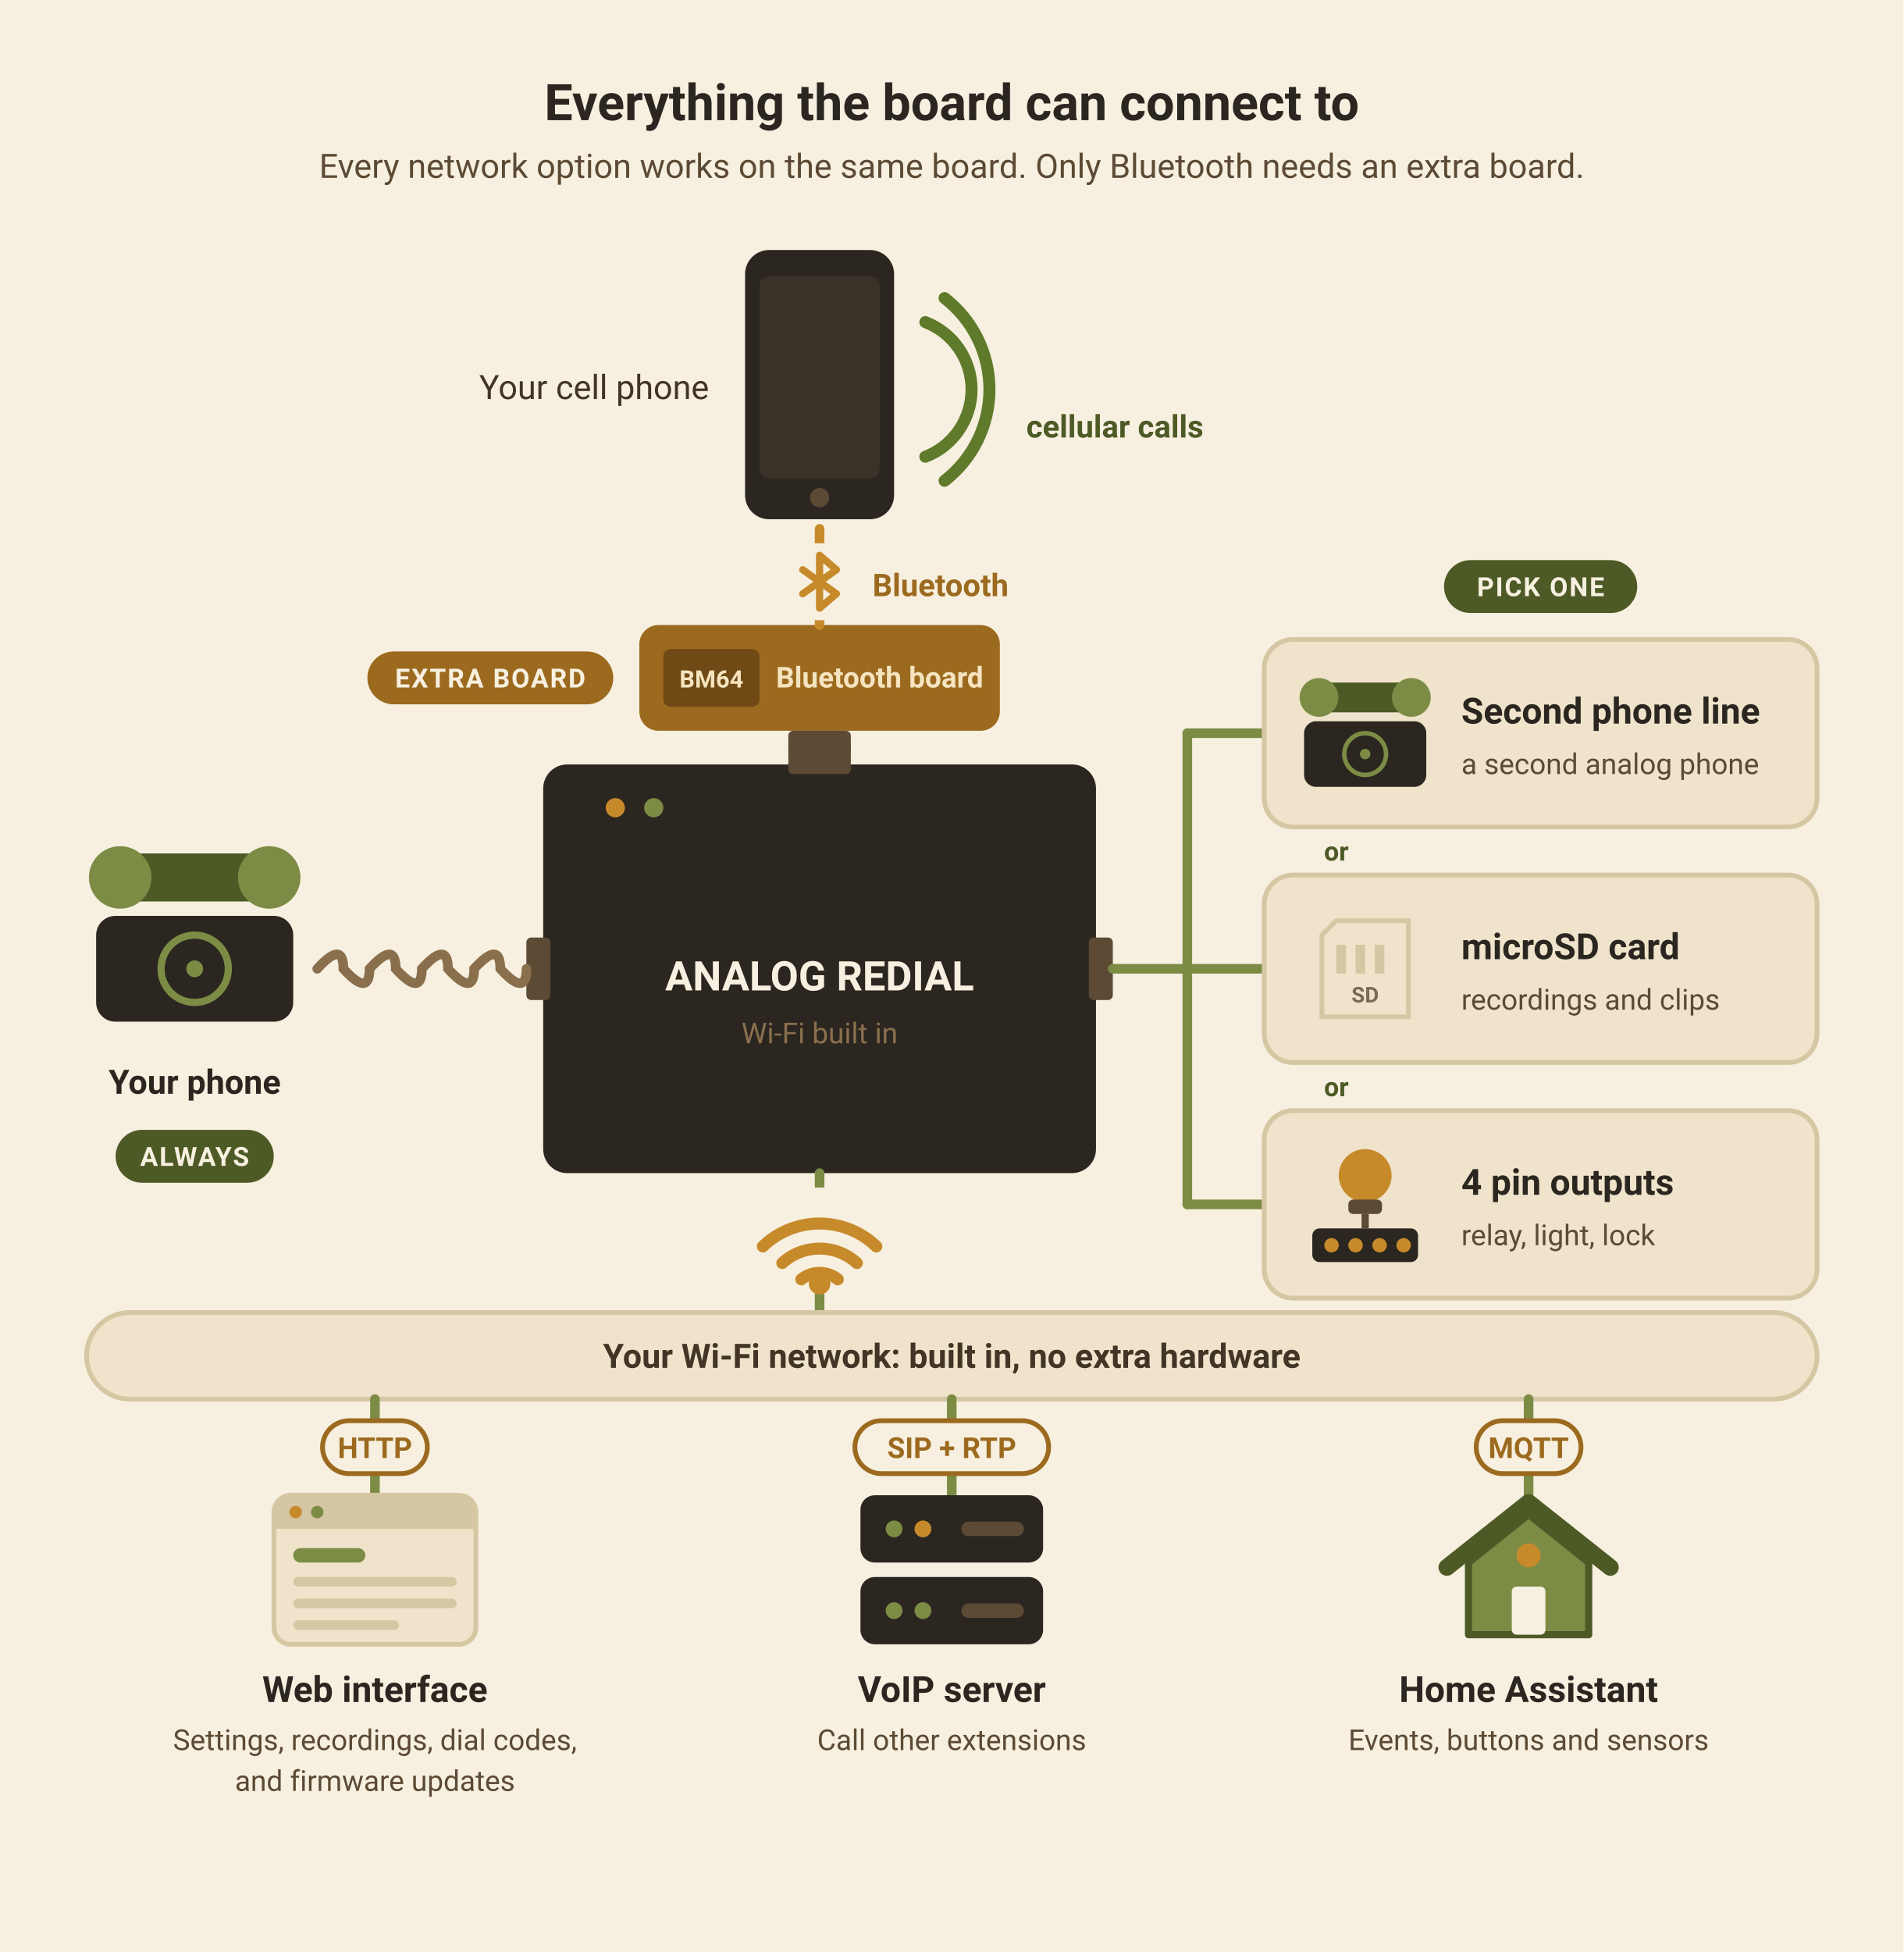
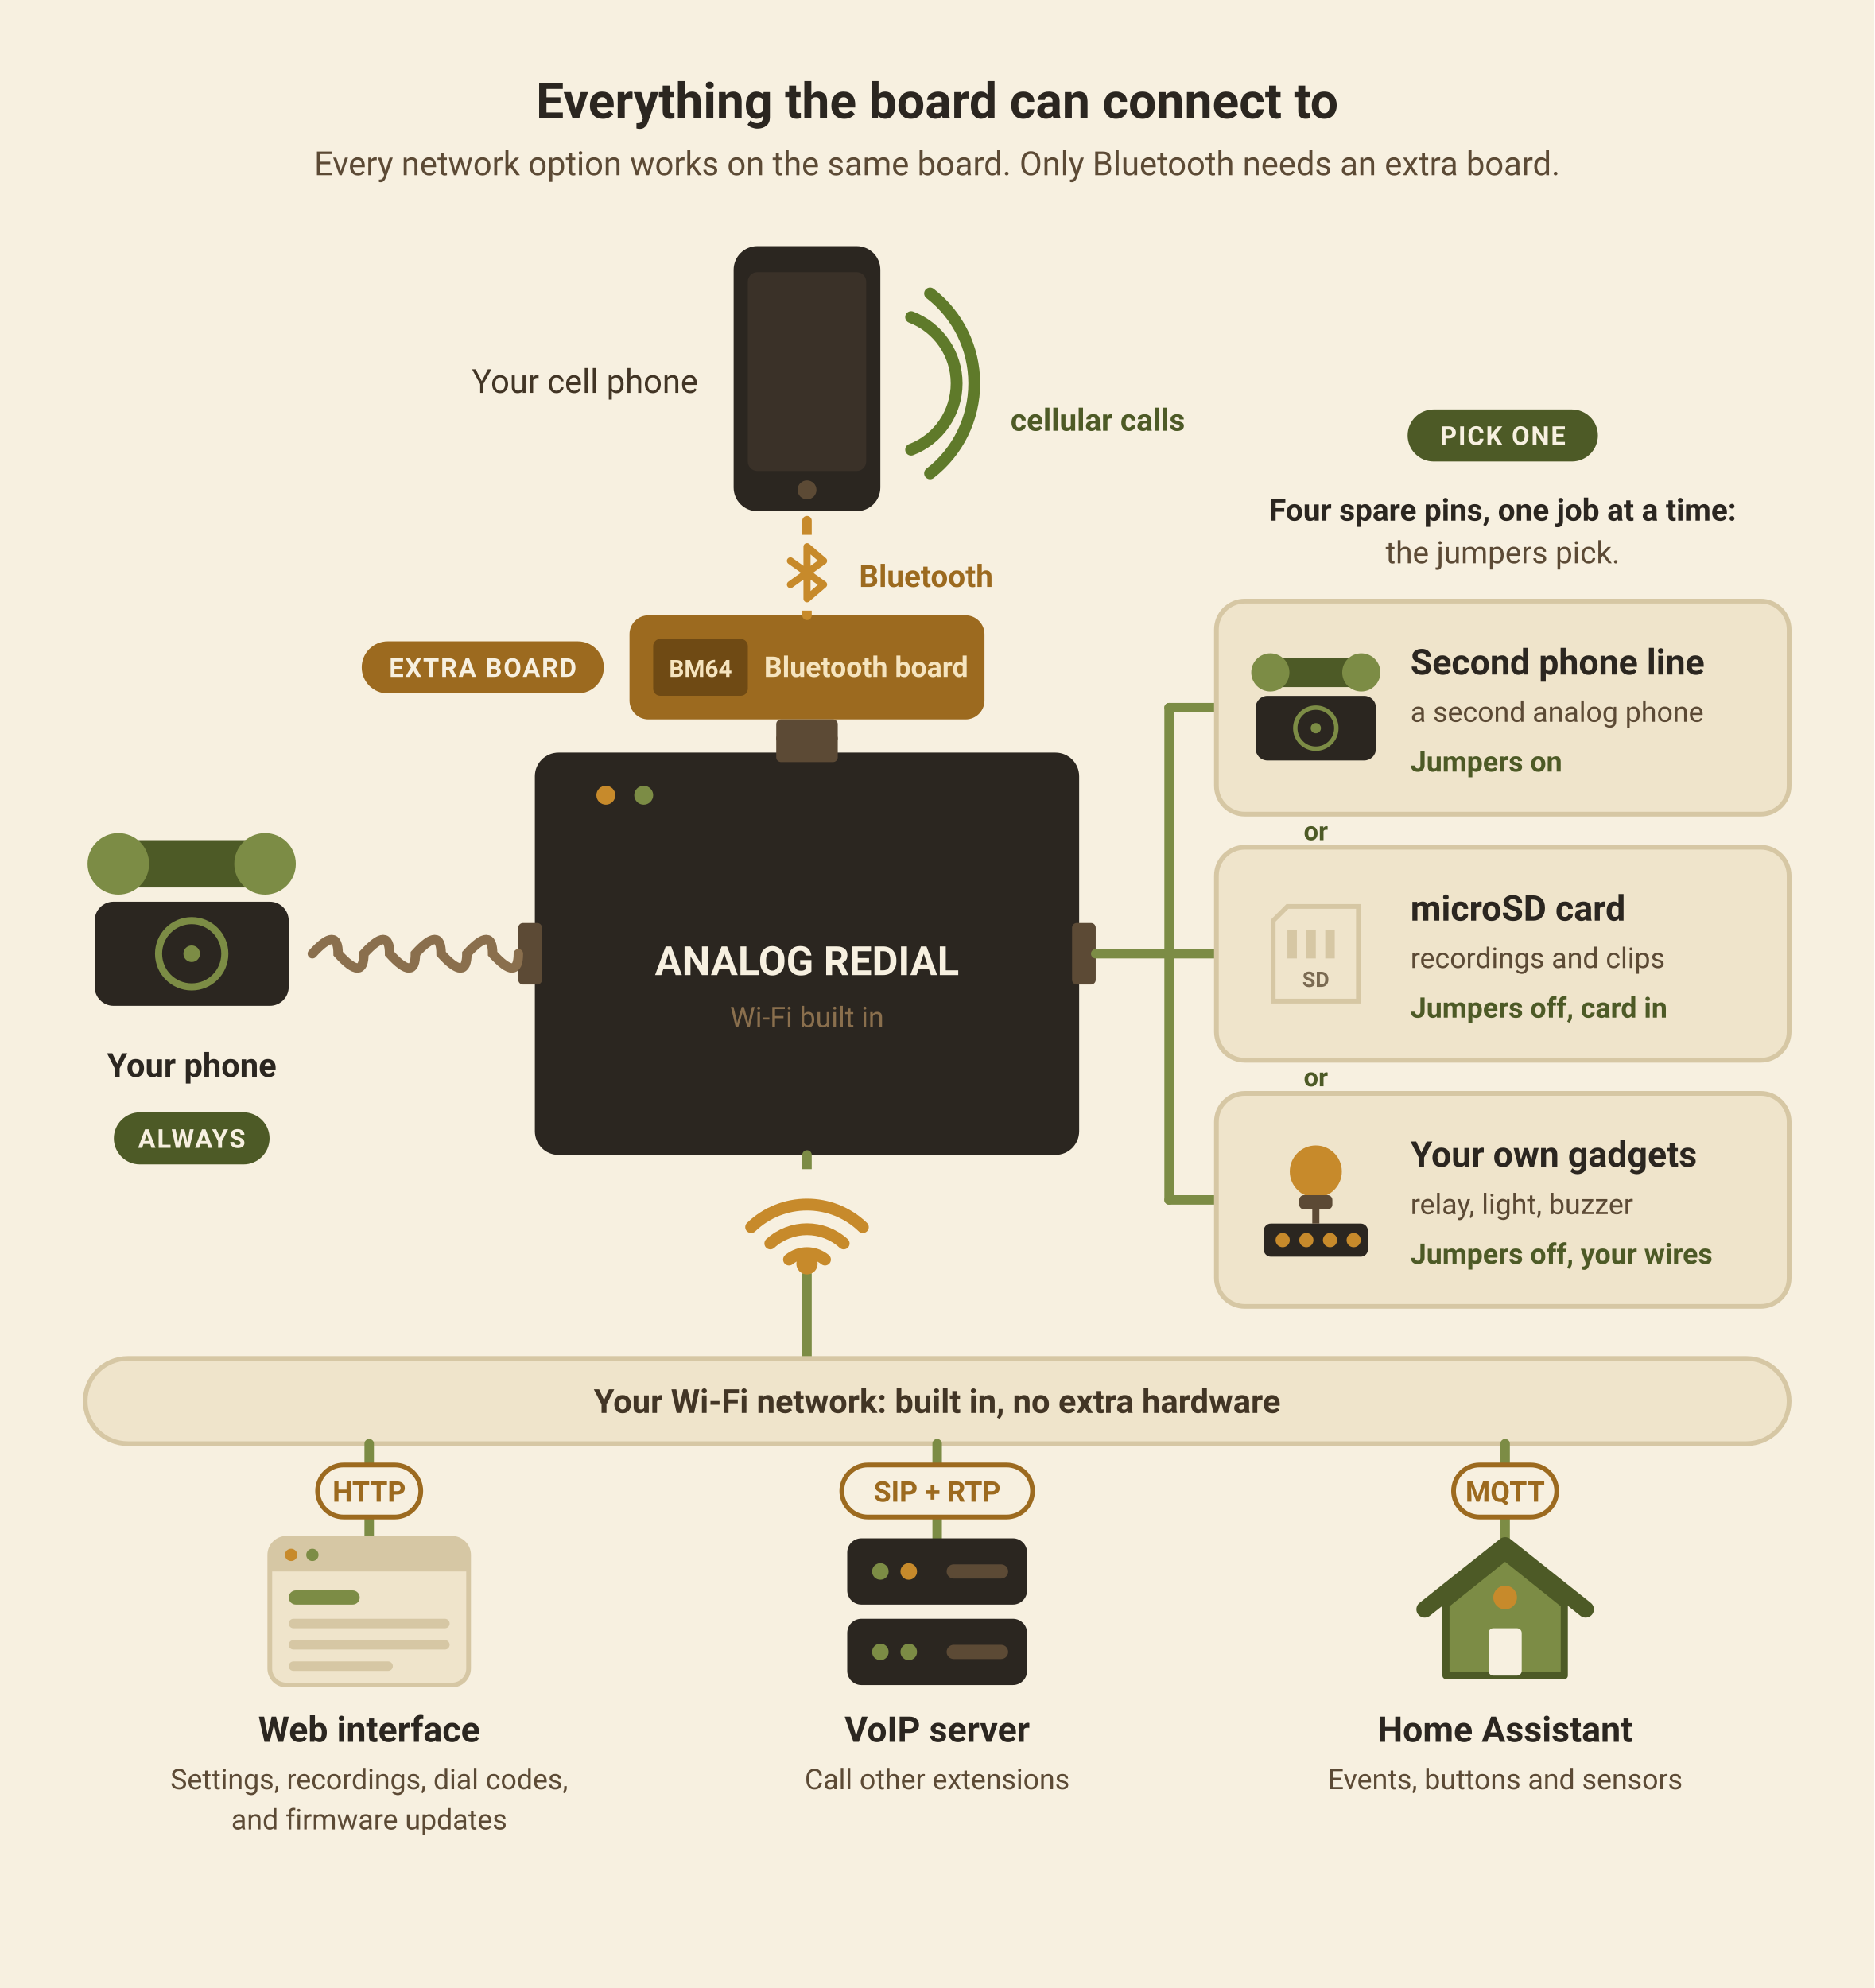
- <svg xmlns="http://www.w3.org/2000/svg" viewBox="0 0 792 812" width="792" height="812" role="img" aria-label="Everything the Analog Redial board can connect to: one phone always, then a second line or a microSD card or four pin outputs; Wi-Fi to the web interface, a VoIP server and Home Assistant; and Bluetooth through an extra adapter board">
-   <rect id="background" width="792" height="812" fill="#f7f0e0" />
+ <svg xmlns="http://www.w3.org/2000/svg" viewBox="0 0 792 840" width="792" height="840" role="img" aria-label="Everything the Analog Redial board can connect to: one phone always, then a second line or a microSD card or your own gadgets on four spare pins, chosen with the J5 jumpers; Wi-Fi to the web interface, a VoIP server and Home Assistant; and Bluetooth through an extra adapter board">
+   <rect id="background" width="792" height="840" fill="#f7f0e0" />
  <g font-family="system-ui, -apple-system, Segoe UI, Roboto, sans-serif">
    <g id="diagram" transform="translate(36,26) scale(1)">
      <g id="title">
        <text x="360" y="24" text-anchor="middle" font-size="21" font-weight="700" fill="#2b2620">Everything the board can connect to</text>
      </g>
      <g id="subtitle">
        <text x="360" y="48" text-anchor="middle" font-size="14" font-weight="400" fill="#5c4a35">Every network option works on the same board. Only Bluetooth needs an extra board.</text>
      </g>
      <g id="board" transform="translate(190,292)">
        <rect id="pcb" x="0" y="0" width="230" height="170" rx="10" fill="#2b2620" />
        <rect id="jack-line-1" x="-7" y="72" width="10" height="26" rx="2" fill="#5c4a35" />
        <rect id="options-connector" x="227" y="72" width="10" height="26" rx="2" fill="#5c4a35" />
        <rect id="adapter-header" x="102" y="-8" width="26" height="12" rx="2" fill="#5c4a35" />
        <circle id="led-1" cx="30" cy="18" r="4" fill="#c78a2b" />
        <circle id="led-2" cx="46" cy="18" r="4" fill="#7c8c45" />
        <text x="115" y="94" text-anchor="middle" font-size="17" font-weight="600" fill="#f7f0e0">ANALOG REDIAL</text>
        <text x="115" y="116" text-anchor="middle" font-size="12" fill="#8a6f4d">Wi-Fi built in</text>
      </g>
      <g id="phone-line-1" transform="translate(0,323)">
        <g id="handset">
          <line x1="14" y1="16" x2="76" y2="16" stroke="#4d5a26" stroke-width="20" stroke-linecap="round" />
          <circle cx="14" cy="16" r="13" fill="#7c8c45" />
          <circle cx="76" cy="16" r="13" fill="#7c8c45" />
        </g>
        <g id="body">
          <rect x="4" y="32" width="82" height="44" rx="8" fill="#2b2620" />
          <circle cx="45" cy="54" r="14" fill="none" stroke="#7c8c45" stroke-width="3" />
          <circle cx="45" cy="54" r="3.5" fill="#7c8c45" />
        </g>
      </g>
      <g id="cord-line-1" transform="translate(96,377)">
        <path d="M 0 0 q 10.88 -12 10.88 0 q 10.88 12 10.88 0 q 10.88 -12 10.88 0 q 10.88 12 10.88 0 q 10.88 -12 10.88 0 q 10.88 12 10.88 0 q 10.88 -12 10.88 0 q 10.88 12 10.88 0" fill="none" stroke="#8a6f4d" stroke-width="4" stroke-linecap="round" />
      </g>
      <g id="label-line-1">
        <text x="45" y="429" text-anchor="middle" font-size="14" font-weight="600" fill="#2b2620">Your phone</text>
      </g>
      <g id="tag-always">
        <rect x="12.1" y="444" width="65.8" height="22" rx="11" fill="#4d5a26" />
        <text x="45" y="459" text-anchor="middle" font-size="11" font-weight="700" letter-spacing="0.6" fill="#f7f0e0">ALWAYS</text>
      </g>
      <g id="link-options">
        <line x1="427" y1="377" x2="458" y2="377" stroke="#7c8c45" stroke-width="4" stroke-linecap="round" />
      </g>
      <g id="link-options-spine">
-         <line x1="458" y1="279" x2="458" y2="475" stroke="#7c8c45" stroke-width="4" stroke-linecap="round" />
+         <line x1="458" y1="273" x2="458" y2="481" stroke="#7c8c45" stroke-width="4" stroke-linecap="round" />
      </g>
      <g id="stub-line-2">
-         <line x1="458" y1="279" x2="490" y2="279" stroke="#7c8c45" stroke-width="4" stroke-linecap="round" />
-       </g>
-       <g id="option-line-2" transform="translate(490,240)">
-         <rect width="230" height="78" rx="12" fill="#efe4cb" stroke="#d6c7a4" stroke-width="2" />
-         <g transform="translate(14.1,14.2) scale(0.62)">
+         <line x1="458" y1="273" x2="478" y2="273" stroke="#7c8c45" stroke-width="4" stroke-linecap="round" />
+       </g>
+       <g id="option-line-2" transform="translate(478,228)">
+         <rect width="242" height="90" rx="12" fill="#efe4cb" stroke="#d6c7a4" stroke-width="2" />
+         <g transform="translate(14.1,20.2) scale(0.62)">
          <g id="handset">
            <line x1="14" y1="16" x2="76" y2="16" stroke="#4d5a26" stroke-width="20" stroke-linecap="round" />
            <circle cx="14" cy="16" r="13" fill="#7c8c45" />
            <circle cx="76" cy="16" r="13" fill="#7c8c45" />
          </g>
          <g id="body">
            <rect x="4" y="32" width="82" height="44" rx="8" fill="#2b2620" />
            <circle cx="45" cy="54" r="14" fill="none" stroke="#7c8c45" stroke-width="3" />
            <circle cx="45" cy="54" r="3.5" fill="#7c8c45" />
          </g>
        </g>
-         <text x="82" y="35" font-size="15" font-weight="600" fill="#2b2620">Second phone line</text>
-         <text x="82" y="56" font-size="12" fill="#5c4a35">a second analog phone</text>
+         <text x="82" y="31" font-size="15" font-weight="600" fill="#2b2620">Second phone line</text>
+         <text x="82" y="51" font-size="12" fill="#5c4a35">a second analog phone</text>
+         <text x="82" y="72" font-size="12" font-weight="700" fill="#4d5a26">Jumpers on</text>
      </g>
      <g id="or-1">
-         <text x="520" y="332" text-anchor="middle" font-size="11" font-weight="700" fill="#4d5a26">or</text>
+         <text x="520" y="329" text-anchor="middle" font-size="11" font-weight="700" fill="#4d5a26">or</text>
      </g>
      <g id="stub-microsd">
-         <line x1="458" y1="377" x2="490" y2="377" stroke="#7c8c45" stroke-width="4" stroke-linecap="round" />
-       </g>
-       <g id="option-microsd" transform="translate(490,338)">
-         <rect width="230" height="78" rx="12" fill="#efe4cb" stroke="#d6c7a4" stroke-width="2" />
-         <g transform="translate(24,19) scale(1)">
+         <line x1="458" y1="377" x2="478" y2="377" stroke="#7c8c45" stroke-width="4" stroke-linecap="round" />
+       </g>
+       <g id="option-microsd" transform="translate(478,332)">
+         <rect width="242" height="90" rx="12" fill="#efe4cb" stroke="#d6c7a4" stroke-width="2" />
+         <g transform="translate(24,25) scale(1)">
          <path d="M 6 0 H 36 V 40 H 0 V 6 Z" fill="#efe4cb" stroke="#d6c7a4" stroke-width="2" />
          <rect x="6" y="10" width="4" height="12" fill="#d6c7a4" />
          <rect x="14" y="10" width="4" height="12" fill="#d6c7a4" />
          <rect x="22" y="10" width="4" height="12" fill="#d6c7a4" />
          <text x="18" y="34" text-anchor="middle" font-size="9" font-weight="600" fill="#7a6a52">SD</text>
        </g>
-         <text x="82" y="35" font-size="15" font-weight="600" fill="#2b2620">microSD card</text>
-         <text x="82" y="56" font-size="12" fill="#5c4a35">recordings and clips</text>
+         <text x="82" y="31" font-size="15" font-weight="600" fill="#2b2620">microSD card</text>
+         <text x="82" y="51" font-size="12" fill="#5c4a35">recordings and clips</text>
+         <text x="82" y="72" font-size="12" font-weight="700" fill="#4d5a26">Jumpers off, card in</text>
      </g>
      <g id="or-2">
-         <text x="520" y="430" text-anchor="middle" font-size="11" font-weight="700" fill="#4d5a26">or</text>
+         <text x="520" y="433" text-anchor="middle" font-size="11" font-weight="700" fill="#4d5a26">or</text>
      </g>
      <g id="stub-pins">
-         <line x1="458" y1="475" x2="490" y2="475" stroke="#7c8c45" stroke-width="4" stroke-linecap="round" />
-       </g>
-       <g id="option-pins" transform="translate(490,436)">
-         <rect width="230" height="78" rx="12" fill="#efe4cb" stroke="#d6c7a4" stroke-width="2" />
-         <g transform="translate(20,15) scale(1)">
+         <line x1="458" y1="481" x2="478" y2="481" stroke="#7c8c45" stroke-width="4" stroke-linecap="round" />
+       </g>
+       <g id="option-pins" transform="translate(478,436)">
+         <rect width="242" height="90" rx="12" fill="#efe4cb" stroke="#d6c7a4" stroke-width="2" />
+         <g transform="translate(20,21) scale(1)">
          <circle id="bulb" cx="22" cy="12" r="11" fill="#c78a2b" />
          <rect id="bulb-base" x="15" y="22" width="14" height="6" rx="2" fill="#5c4a35" />
          <rect id="header" x="0" y="34" width="44" height="14" rx="3" fill="#2b2620" />
          <circle cx="8" cy="41" r="3" fill="#c78a2b" />
          <circle cx="18" cy="41" r="3" fill="#c78a2b" />
          <circle cx="28" cy="41" r="3" fill="#c78a2b" />
          <circle cx="38" cy="41" r="3" fill="#c78a2b" />
          <path d="M 22 28 V 34" stroke="#5c4a35" stroke-width="3" />
        </g>
-         <text x="82" y="35" font-size="15" font-weight="600" fill="#2b2620">4 pin outputs</text>
-         <text x="82" y="56" font-size="12" fill="#5c4a35">relay, light, lock</text>
+         <text x="82" y="31" font-size="15" font-weight="600" fill="#2b2620">Your own gadgets</text>
+         <text x="82" y="51" font-size="12" fill="#5c4a35">relay, light, buzzer</text>
+         <text x="82" y="72" font-size="12" font-weight="700" fill="#4d5a26">Jumpers off, your wires</text>
      </g>
      <g id="tag-pick-one">
-         <rect x="564.8" y="207" width="80.4" height="22" rx="11" fill="#4d5a26" />
-         <text x="605" y="222" text-anchor="middle" font-size="11" font-weight="700" letter-spacing="0.6" fill="#f7f0e0">PICK ONE</text>
+         <rect x="558.8" y="147" width="80.4" height="22" rx="11" fill="#4d5a26" />
+         <text x="599" y="162" text-anchor="middle" font-size="11" font-weight="700" letter-spacing="0.6" fill="#f7f0e0">PICK ONE</text>
+       </g>
+       <g id="pick-one-heading-1">
+         <text x="599" y="194" text-anchor="middle" font-size="13" font-weight="700" fill="#2b2620">Four spare pins, one job at a time:</text>
+       </g>
+       <g id="pick-one-heading-2">
+         <text x="599" y="212" text-anchor="middle" font-size="13" font-weight="400" fill="#5c4a35">the jumpers pick.</text>
      </g>
      <g id="bluetooth-adapter" transform="translate(230,234)">
        <rect id="pcb" x="0" y="0" width="150" height="44" rx="8" fill="#9c6a1f" />
        <rect id="chip" x="10" y="10" width="40" height="24" rx="3" fill="#6f4a14" />
        <text x="30" y="26" text-anchor="middle" font-size="10" font-weight="600" fill="#f5e4bf">BM64</text>
        <text x="100" y="26" text-anchor="middle" font-size="12" font-weight="600" fill="#f5e4bf">Bluetooth board</text>
        <rect id="plug" x="62" y="44" width="26" height="10" rx="2" fill="#5c4a35" />
      </g>
      <g id="tag-extra-board">
        <rect x="116.85" y="245" width="102.3" height="22" rx="11" fill="#9c6a1f" />
        <text x="168" y="260" text-anchor="middle" font-size="11" font-weight="700" letter-spacing="0.6" fill="#f7f0e0">EXTRA BOARD</text>
      </g>
      <g id="cell-phone" transform="translate(274,78)">
        <rect x="0" y="0" width="62" height="112" rx="10" fill="#2b2620" />
        <rect x="6" y="11" width="50" height="84" rx="4" fill="#3a3128" />
        <circle cx="31" cy="103" r="4" fill="#5c4a35" />
      </g>
      <g id="label-cell-phone">
        <text x="259" y="140" text-anchor="end" font-size="14" font-weight="400" fill="#423525">Your cell phone</text>
      </g>
      <g id="cellular" transform="translate(349,108)">
        <path d="M 0 56 A 30 30 0 0 0 0 0" fill="none" stroke="#5f7a2a" stroke-width="5" stroke-linecap="round" />
        <path d="M 8 66 A 48 48 0 0 0 8 -10" fill="none" stroke="#5f7a2a" stroke-width="5" stroke-linecap="round" transform="translate(0,0)" />
      </g>
      <g id="label-cellular">
        <text x="391" y="156" text-anchor="start" font-size="13" font-weight="600" fill="#4d5a26">cellular calls</text>
      </g>
      <g id="link-bluetooth">
        <line x1="305" y1="194" x2="305" y2="234" stroke="#c78a2b" stroke-width="4" stroke-linecap="round" stroke-dasharray="9 8" />
      </g>
      <g id="bluetooth-symbol" transform="translate(297,204)">
        <rect x="-6" y="-4" width="28" height="32" rx="6" fill="#f7f0e0" />
        <path d="M 1 7 L 15 17 L 8 23 L 8 1 L 15 7 L 1 17" fill="none" stroke="#c78a2b" stroke-width="3" stroke-linecap="round" stroke-linejoin="round" />
      </g>
      <g id="label-bluetooth">
        <text x="327" y="222" text-anchor="start" font-size="13" font-weight="600" fill="#9c6a1f">Bluetooth</text>
      </g>
      <g id="link-wifi">
-         <line x1="305" y1="462" x2="305" y2="520" stroke="#7c8c45" stroke-width="4" stroke-linecap="round" />
+         <line x1="305" y1="462" x2="305" y2="548" stroke="#7c8c45" stroke-width="4" stroke-linecap="round" />
      </g>
      <g id="wifi" transform="translate(275,470)">
        <rect x="-6" y="-2" width="72" height="44" rx="8" fill="#f7f0e0" />
        <path d="M 6.4 22.5 A 34 34 0 0 1 53.6 22.5" fill="none" stroke="#c78a2b" stroke-width="5" stroke-linecap="round" />
        <path d="M 14.5 29.4 A 23 23 0 0 1 45.5 29.4" fill="none" stroke="#c78a2b" stroke-width="5" stroke-linecap="round" />
        <path d="M 22.4 36.2 A 12 12 0 0 1 37.6 36.2" fill="none" stroke="#c78a2b" stroke-width="5" stroke-linecap="round" />
        <circle cx="30" cy="40" r="4.5" fill="#c78a2b" transform="translate(0,-2)" />
      </g>
      <g id="wifi-network">
-         <rect x="0" y="520" width="720" height="36" rx="18" fill="#efe4cb" stroke="#d6c7a4" stroke-width="2" />
-         <text x="360.0" y="543" text-anchor="middle" font-size="14" font-weight="600" fill="#423525">Your Wi-Fi network: built in, no extra hardware</text>
+         <rect x="0" y="548" width="720" height="36" rx="18" fill="#efe4cb" stroke="#d6c7a4" stroke-width="2" />
+         <text x="360.0" y="571" text-anchor="middle" font-size="14" font-weight="600" fill="#423525">Your Wi-Fi network: built in, no extra hardware</text>
      </g>
      <g id="link-web">
-         <line x1="120" y1="556" x2="120" y2="596" stroke="#7c8c45" stroke-width="4" stroke-linecap="round" />
+         <line x1="120" y1="584" x2="120" y2="624" stroke="#7c8c45" stroke-width="4" stroke-linecap="round" />
      </g>
      <g id="protocol-web">
-         <rect x="98.2" y="565" width="43.6" height="22" rx="11" fill="#f7f0e0" stroke="#9c6a1f" stroke-width="2" />
-         <text x="120" y="580.5" text-anchor="middle" font-size="12" font-weight="600" fill="#9c6a1f">HTTP</text>
-       </g>
-       <g id="service-web" transform="translate(78,596)">
+         <rect x="98.2" y="593" width="43.6" height="22" rx="11" fill="#f7f0e0" stroke="#9c6a1f" stroke-width="2" />
+         <text x="120" y="608.5" text-anchor="middle" font-size="12" font-weight="600" fill="#9c6a1f">HTTP</text>
+       </g>
+       <g id="service-web" transform="translate(78,624)">
        <rect x="0" y="0" width="84" height="62" rx="7" fill="#efe4cb" stroke="#d6c7a4" stroke-width="2" />
        <path d="M 0 14 H 84 V 7 a 7 7 0 0 0 -7 -7 H 7 a 7 7 0 0 0 -7 7 Z" fill="#d6c7a4" />
        <circle cx="9" cy="7" r="2.6" fill="#c78a2b" />
        <circle cx="18" cy="7" r="2.6" fill="#7c8c45" />
        <rect x="8" y="22" width="30" height="6" rx="3" fill="#7c8c45" />
        <rect x="8" y="34" width="68" height="4" rx="2" fill="#d6c7a4" />
        <rect x="8" y="43" width="68" height="4" rx="2" fill="#d6c7a4" />
        <rect x="8" y="52" width="44" height="4" rx="2" fill="#d6c7a4" />
      </g>
      <g id="label-web">
-         <text x="120" y="682" text-anchor="middle" font-size="15" font-weight="600" fill="#2b2620">Web interface</text>
+         <text x="120" y="710" text-anchor="middle" font-size="15" font-weight="600" fill="#2b2620">Web interface</text>
      </g>
      <g id="desc-web-1">
-         <text x="120" y="702" text-anchor="middle" font-size="12" font-weight="400" fill="#5c4a35">Settings, recordings, dial codes,</text>
+         <text x="120" y="730" text-anchor="middle" font-size="12" font-weight="400" fill="#5c4a35">Settings, recordings, dial codes,</text>
      </g>
      <g id="desc-web-2">
-         <text x="120" y="719" text-anchor="middle" font-size="12" font-weight="400" fill="#5c4a35">and firmware updates</text>
+         <text x="120" y="747" text-anchor="middle" font-size="12" font-weight="400" fill="#5c4a35">and firmware updates</text>
      </g>
      <g id="link-voip">
-         <line x1="360" y1="556" x2="360" y2="596" stroke="#7c8c45" stroke-width="4" stroke-linecap="round" />
+         <line x1="360" y1="584" x2="360" y2="624" stroke="#7c8c45" stroke-width="4" stroke-linecap="round" />
      </g>
      <g id="protocol-voip">
-         <rect x="319.7" y="565" width="80.6" height="22" rx="11" fill="#f7f0e0" stroke="#9c6a1f" stroke-width="2" />
-         <text x="360" y="580.5" text-anchor="middle" font-size="12" font-weight="600" fill="#9c6a1f">SIP + RTP</text>
-       </g>
-       <g id="service-voip" transform="translate(322,596)">
+         <rect x="319.7" y="593" width="80.6" height="22" rx="11" fill="#f7f0e0" stroke="#9c6a1f" stroke-width="2" />
+         <text x="360" y="608.5" text-anchor="middle" font-size="12" font-weight="600" fill="#9c6a1f">SIP + RTP</text>
+       </g>
+       <g id="service-voip" transform="translate(322,624)">
        <rect x="0" y="0" width="76" height="28" rx="6" fill="#2b2620" />
        <rect x="0" y="34" width="76" height="28" rx="6" fill="#2b2620" />
        <circle cx="14" cy="14" r="3.5" fill="#7c8c45" />
        <circle cx="26" cy="14" r="3.5" fill="#c78a2b" />
        <rect x="42" y="11" width="26" height="6" rx="3" fill="#5c4a35" />
        <circle cx="14" cy="48" r="3.5" fill="#7c8c45" />
        <circle cx="26" cy="48" r="3.5" fill="#7c8c45" />
        <rect x="42" y="45" width="26" height="6" rx="3" fill="#5c4a35" />
      </g>
      <g id="label-voip">
-         <text x="360" y="682" text-anchor="middle" font-size="15" font-weight="600" fill="#2b2620">VoIP server</text>
+         <text x="360" y="710" text-anchor="middle" font-size="15" font-weight="600" fill="#2b2620">VoIP server</text>
      </g>
      <g id="desc-voip-1">
-         <text x="360" y="702" text-anchor="middle" font-size="12" font-weight="400" fill="#5c4a35">Call other extensions</text>
+         <text x="360" y="730" text-anchor="middle" font-size="12" font-weight="400" fill="#5c4a35">Call other extensions</text>
      </g>
      <g id="link-home">
-         <line x1="600" y1="556" x2="600" y2="596" stroke="#7c8c45" stroke-width="4" stroke-linecap="round" />
+         <line x1="600" y1="584" x2="600" y2="624" stroke="#7c8c45" stroke-width="4" stroke-linecap="round" />
      </g>
      <g id="protocol-home">
-         <rect x="578.2" y="565" width="43.6" height="22" rx="11" fill="#f7f0e0" stroke="#9c6a1f" stroke-width="2" />
-         <text x="600" y="580.5" text-anchor="middle" font-size="12" font-weight="600" fill="#9c6a1f">MQTT</text>
-       </g>
-       <g id="service-home" transform="translate(562,596)">
+         <rect x="578.2" y="593" width="43.6" height="22" rx="11" fill="#f7f0e0" stroke="#9c6a1f" stroke-width="2" />
+         <text x="600" y="608.5" text-anchor="middle" font-size="12" font-weight="600" fill="#9c6a1f">MQTT</text>
+       </g>
+       <g id="service-home" transform="translate(562,624)">
        <path d="M 4 30 L 38 3 L 72 30" fill="none" stroke="#4d5a26" stroke-width="7" stroke-linecap="round" stroke-linejoin="round" />
        <path d="M 13 28 V 58 H 63 V 28 L 38 8 Z" fill="#7c8c45" stroke="#4d5a26" stroke-width="3" stroke-linejoin="round" />
        <rect x="31" y="38" width="14" height="20" rx="2" fill="#f7f0e0" />
        <circle cx="38" cy="25" r="5" fill="#c78a2b" />
      </g>
      <g id="label-home">
-         <text x="600" y="682" text-anchor="middle" font-size="15" font-weight="600" fill="#2b2620">Home Assistant</text>
+         <text x="600" y="710" text-anchor="middle" font-size="15" font-weight="600" fill="#2b2620">Home Assistant</text>
      </g>
      <g id="desc-home-1">
-         <text x="600" y="702" text-anchor="middle" font-size="12" font-weight="400" fill="#5c4a35">Events, buttons and sensors</text>
+         <text x="600" y="730" text-anchor="middle" font-size="12" font-weight="400" fill="#5c4a35">Events, buttons and sensors</text>
      </g>
    </g>
  </g>
</svg>
